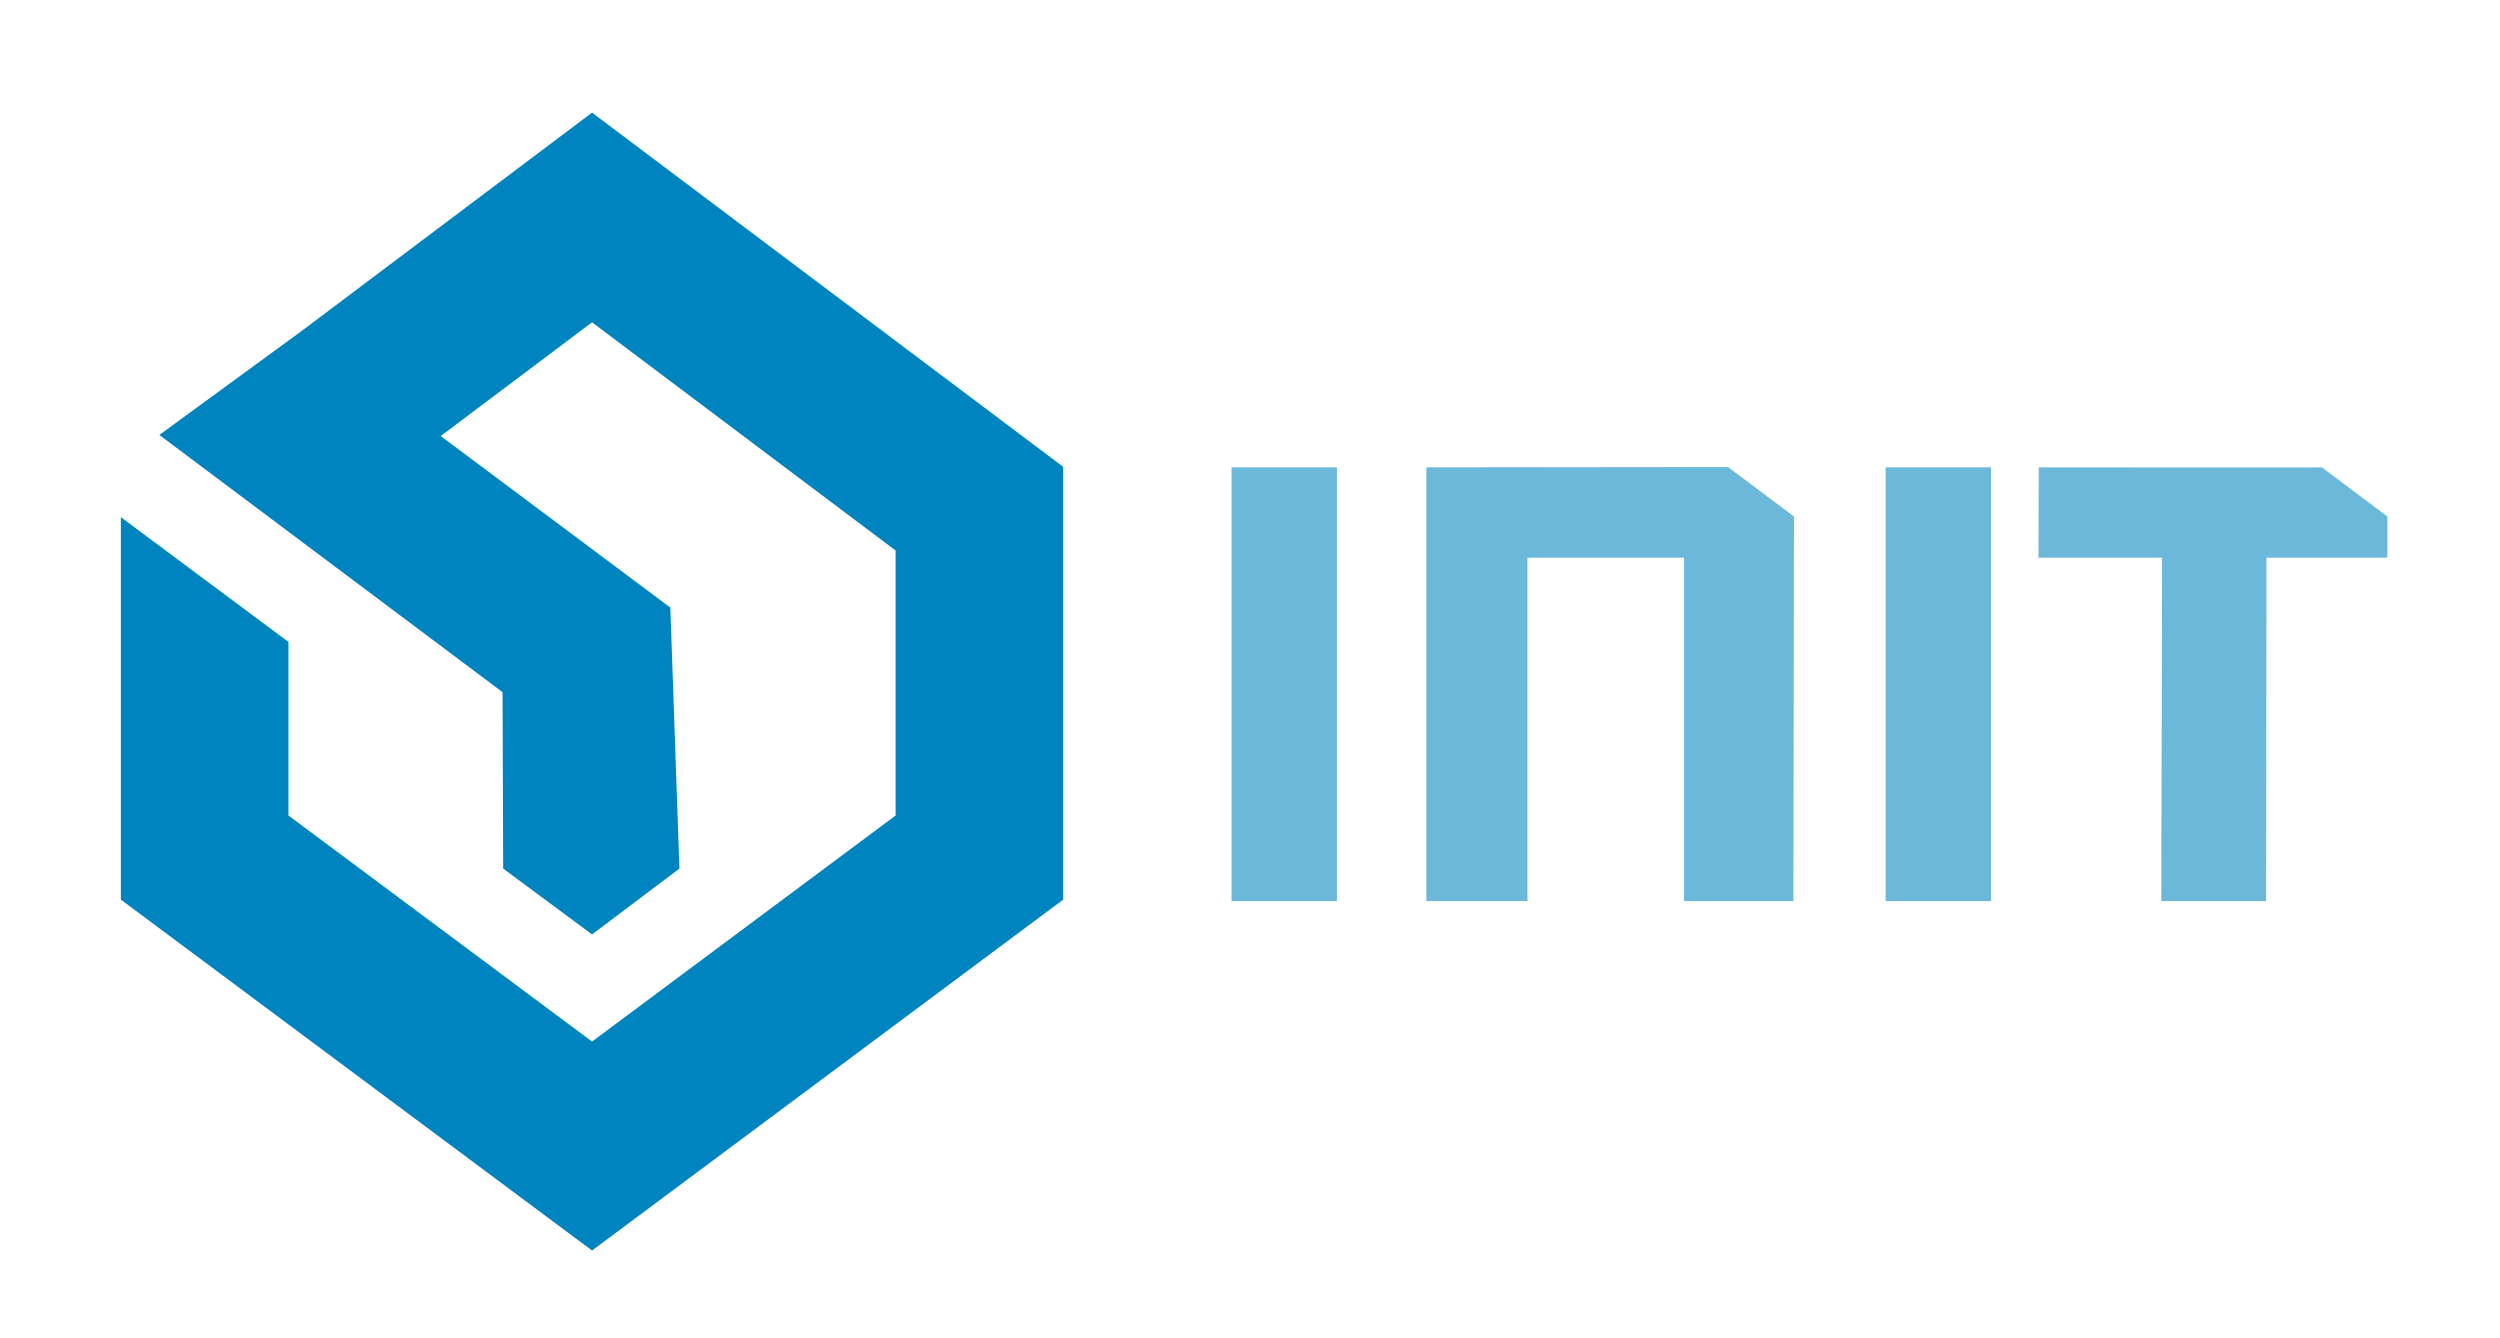
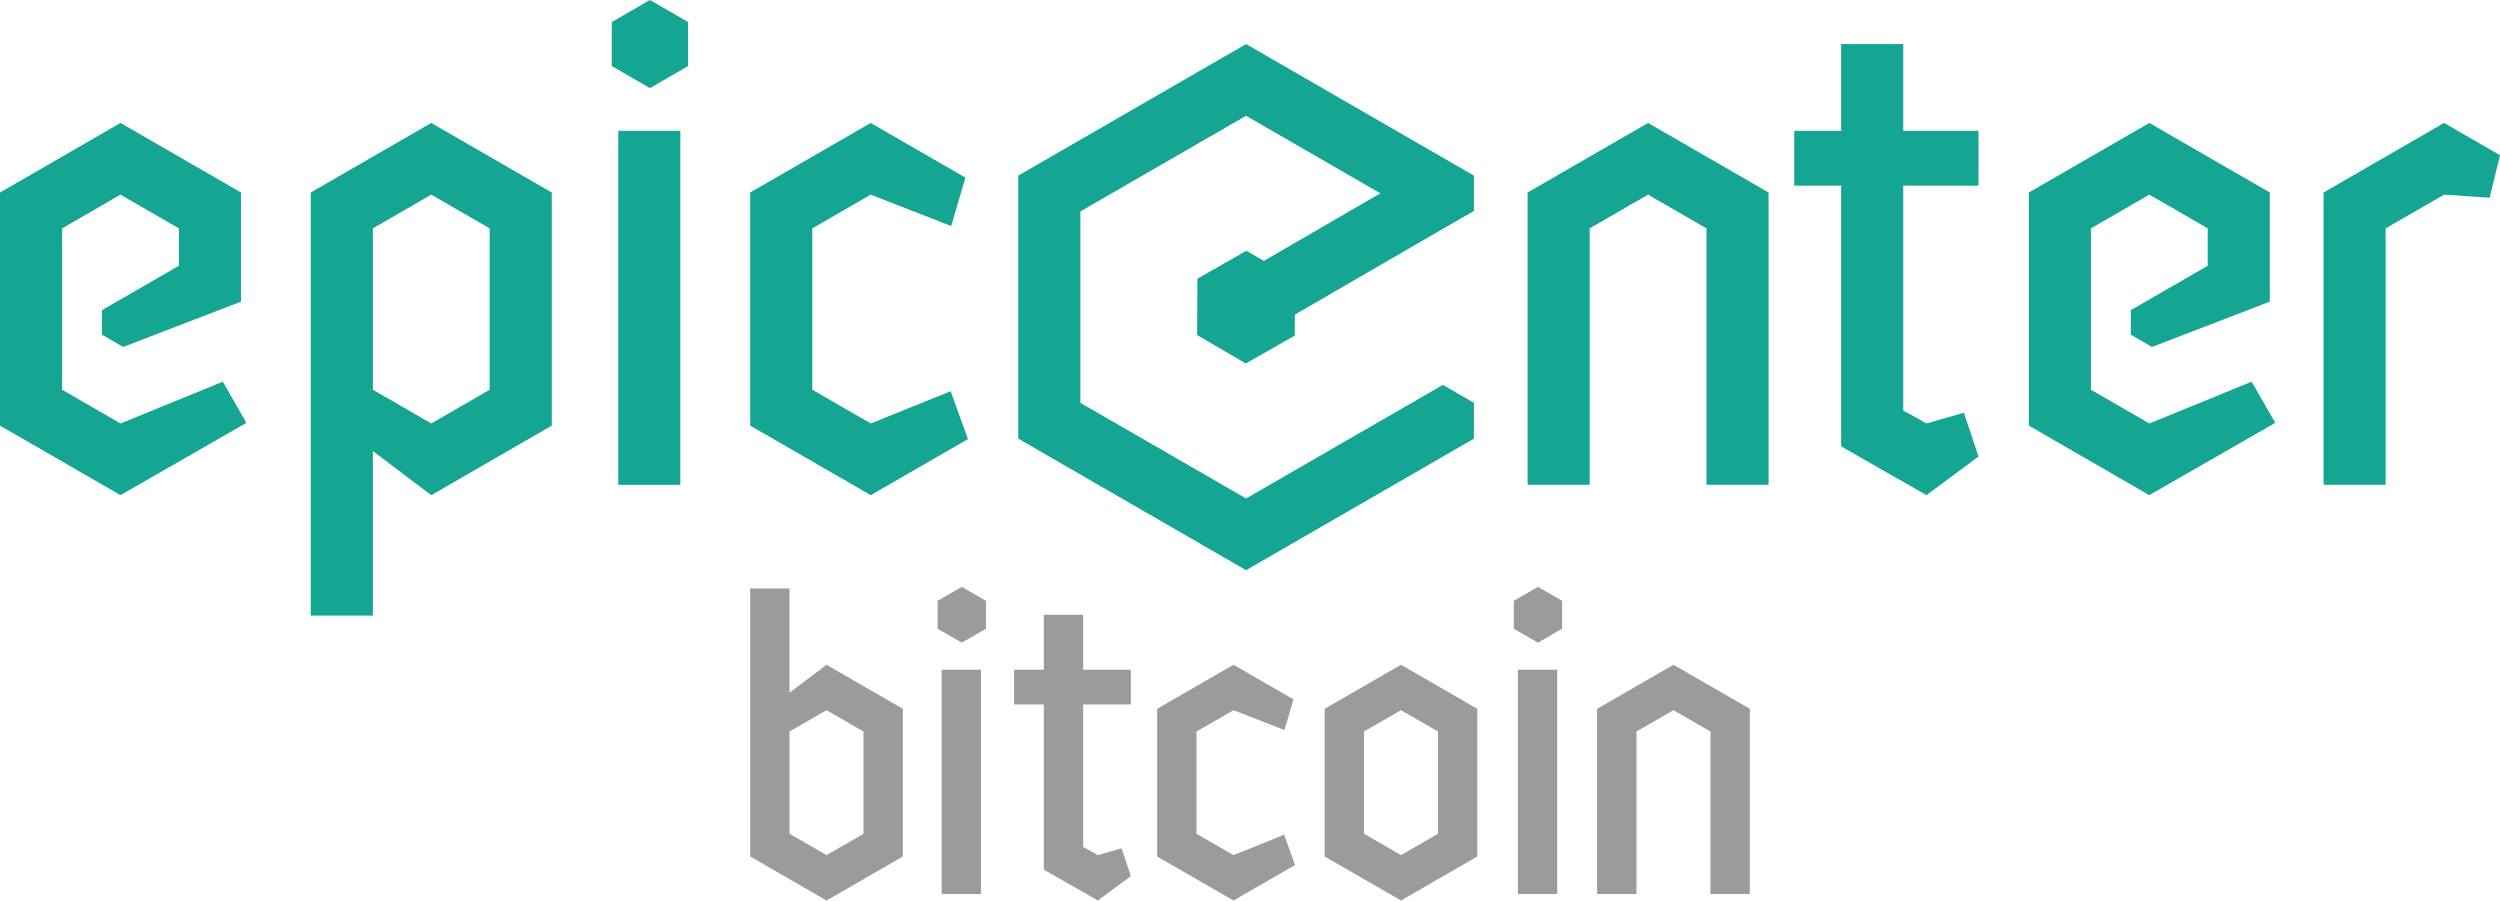
- <svg xmlns="http://www.w3.org/2000/svg" width="910" height="487">
-   <g fill="none">
-     <g transform="translate(-12 -259)" fill="#0084C0">
-       <g>
-         <path d="M227.5 300l-106 79.69-51.5 37.63 124.94 93.64.21 64.2 32.35 23.97 31.81-23.97-3.31-95-83.58-62.44 55.08-41.4 110.5 83.07v96.45l-110.5 82.29-110.5-82.29v-63.18l-61-45.41v139.22l171.5 127.72 171.5-127.72v-157.54l-171.5-128.93zm0 0" />
-         <path d="M460.28 587v-157.88h38.36v157.88h-38.36zm164.72-125h-57v125h-36.81v-157.88l109.81-.12 24 18-.2 140h-39.8v-125zm73.36 125v-157.88h38.36v157.88h-38.36zm138.49 0h-38.14l.29-125h-45l.11-32.88s103.28.11 103.08 0c-.19-.12 23.81 17.88 23.81 17.88v15h-44l-.15 125zm0 0" opacity=".58" />
-       </g>
-     </g>
+ <svg xmlns="http://www.w3.org/2000/svg" version="1.1" id="Layer_1" x="0px" y="0px" width="300px" height="108.063px" viewBox="0 0 300 108.063" enable-background="new 0 0 300 108.063" xml:space="preserve">
+   <g>
+     <polygon fill="#9C9B9B" points="191.654,85.059 191.654,107.278 196.375,107.278 196.375,87.782 200.814,85.221 205.254,87.782    205.254,107.278 209.976,107.278 209.976,85.055 200.814,79.77  " />
+     <path fill="#9C9B9B" d="M158.958,85.059v17.715l9.161,5.289l9.157-5.289V85.055l-9.161-5.285L158.958,85.059z M172.557,100.051   l-4.438,2.562l-4.441-2.566V87.782l4.438-2.561l4.441,2.561V100.051z" />
+     <path fill="#9C9B9B" d="M94.743,83.12V70.614h-4.721v32.16l9.16,5.289l9.161-5.285V85.059l-9.161-5.289L94.743,83.12z    M103.622,100.051l-4.439,2.562l-4.439-2.562v-12.27l4.439-2.561l4.439,2.561V100.051z" />
+     <polygon fill="#9C9B9B" points="148.019,102.614 143.58,100.051 143.58,87.782 148.019,85.221 154.134,87.606 155.221,83.928    148.019,79.77 138.859,85.059 138.859,102.778 148.019,108.063 155.406,103.799 154.098,100.167  " />
+     <path fill="#9C9B9B" d="M129.98,73.776h-4.72v6.592h-3.565v4.168h3.565v19.818l1.727,0.99c1.386,0.803,3.576,2.037,3.576,2.037   l1.179,0.682l3.959-2.934l-1.112-3.33l-2.847,0.814c-1.4-0.811-1.033-0.566-1.762-0.977V84.536h5.721v-4.168h-5.721V73.776z" />
+     <rect x="113.002" y="80.368" fill="#9C9B9B" width="4.721" height="26.91" />
+     <polygon fill="#9C9B9B" points="112.515,72.098 112.515,75.448 115.413,77.122 118.312,75.448 118.312,72.098 115.413,70.424  " />
+     <rect x="182.145" y="80.368" fill="#9C9B9B" width="4.722" height="26.91" />
+     <polygon fill="#9C9B9B" points="181.656,72.098 181.656,75.448 184.556,77.122 187.454,75.448 187.454,72.098 184.556,70.424  " />
+     <polygon fill="#15A693" points="183.31,23.101 183.31,58.18 190.762,58.18 190.762,27.403 197.768,23.358 204.776,27.403    204.776,58.18 212.23,58.18 212.23,23.101 197.768,14.754  " />
+     <path fill="#15A693" d="M37.291,23.101v50.775h7.454V54.133l7.008,5.288l14.459-8.346V23.101l-14.463-8.347L37.291,23.101z    M58.758,46.771l-7.005,4.045l-7.008-4.045V27.403l7.004-4.045l7.009,4.045V46.771z" />
+     <rect x="74.19" y="15.696" fill="#15A693" width="7.452" height="42.484" />
+     <polygon fill="#15A693" points="116.153,52.688 114.08,46.95 104.488,50.816 97.477,46.771 97.477,27.403 104.485,23.358    114.141,27.123 115.855,21.316 104.485,14.754 90.022,23.101 90.022,51.074 104.488,59.42  " />
+     <path fill="#15A693" d="M228.391,5.291h-7.453v10.405h-5.63v6.582h5.63v31.282l2.729,1.569c2.187,1.264,5.644,3.213,5.644,3.213   l1.861,1.076l6.249-4.631l-1.755-5.257l-4.494,1.282c-2.211-1.275-1.634-0.893-2.781-1.539V22.278h9.03v-6.582h-9.03V5.291z" />
+     <polygon fill="#15A693" points="293.286,14.754 278.828,23.101 278.828,58.18 286.278,58.18 286.278,27.403 293.286,23.358    298.754,23.73 300,18.628  " />
+     <polygon fill="#15A693" points="73.413,2.645 73.413,7.93 77.992,10.572 82.572,7.93 82.572,2.645 77.992,0  " />
+     <polygon fill="#15A693" points="257.926,50.818 250.914,46.771 250.914,27.403 257.919,23.358 264.927,27.403 264.927,31.89    258.245,35.749 255.694,37.219 255.694,40.163 258.245,41.634 272.381,36.194 272.381,23.101 257.919,14.754 243.46,23.101    243.46,51.074 257.915,59.418 273.03,50.741 270.194,45.803  " />
+     <polygon fill="#15A693" points="14.466,50.818 7.452,46.771 7.452,27.403 14.459,23.358 21.467,27.403 21.467,31.89 14.785,35.749    12.233,37.219 12.233,40.163 14.785,41.634 28.919,36.194 28.919,23.101 14.459,14.754 0,23.101 0,51.074 14.455,59.418    29.57,50.741 26.734,45.803  " />
+     <polygon fill="#15A693" points="173.145,54.787 173.146,54.787 176.869,52.636 176.869,48.337 173.146,46.186 169.423,48.337    169.423,48.342 169.416,48.339 149.529,59.817 129.644,48.339 129.644,25.371 149.529,13.894 165.64,23.199 151.656,31.312    149.57,30.09 143.693,33.439 143.653,40.204 149.493,43.62 155.371,40.272 155.385,37.756 169.416,29.619 176.869,25.31    176.869,21.074 173.083,18.888 149.529,5.287 122.189,21.074 122.189,52.636 149.529,68.424  " />
  </g>
</svg>
